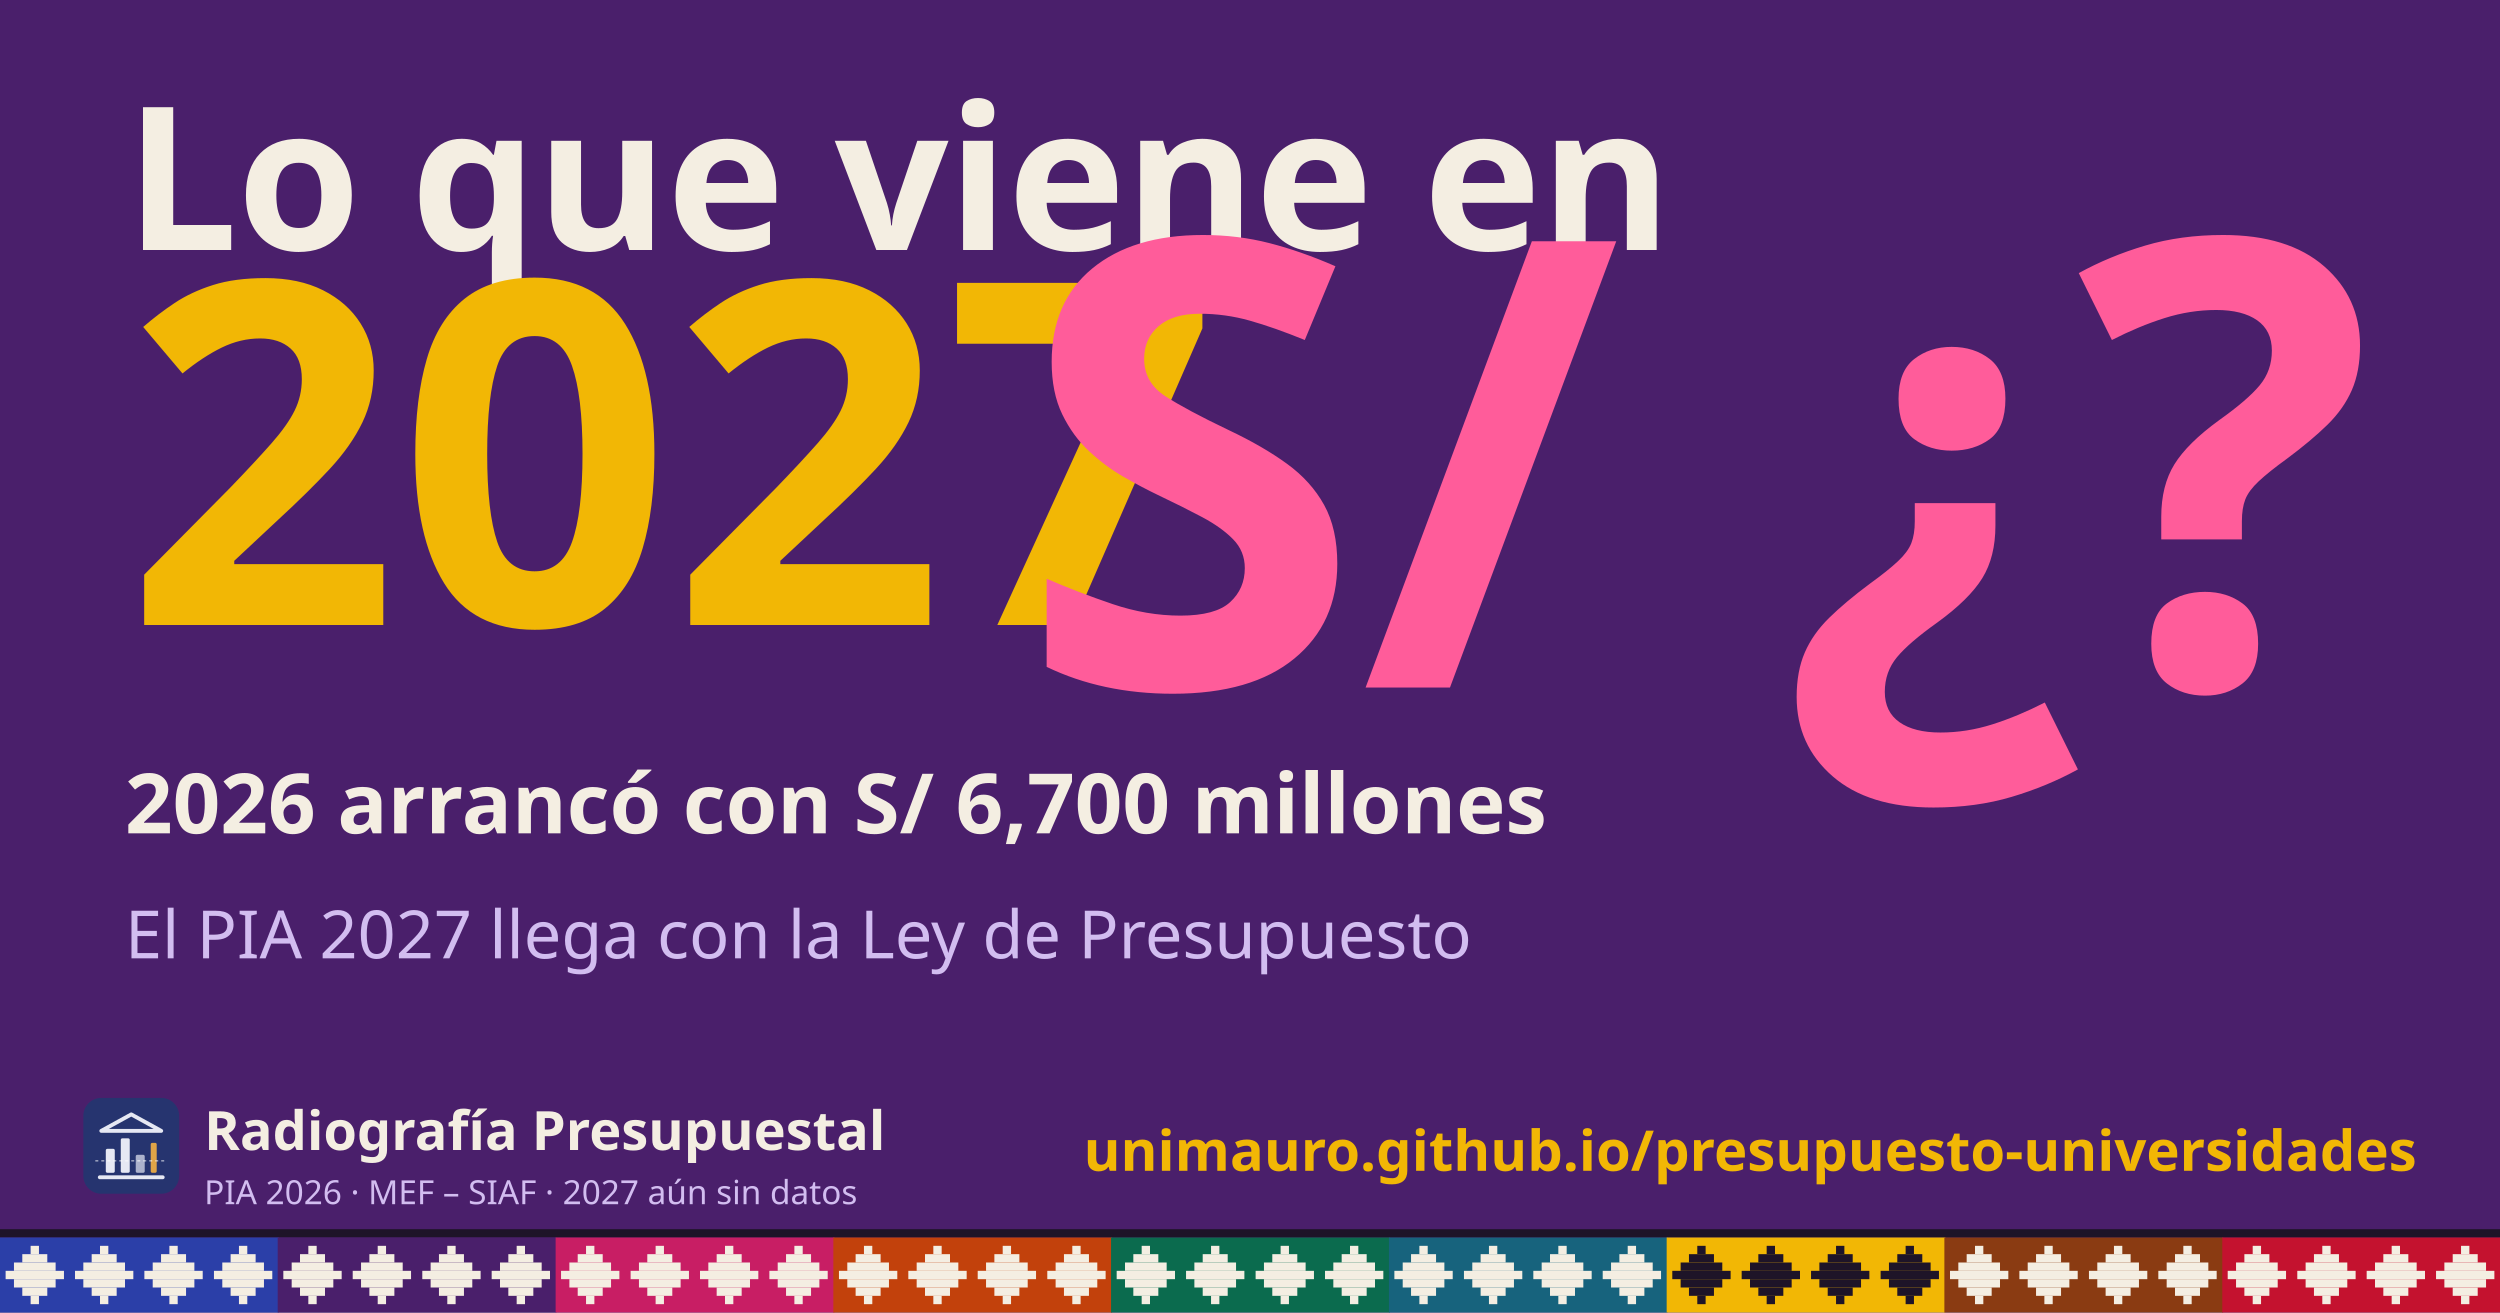
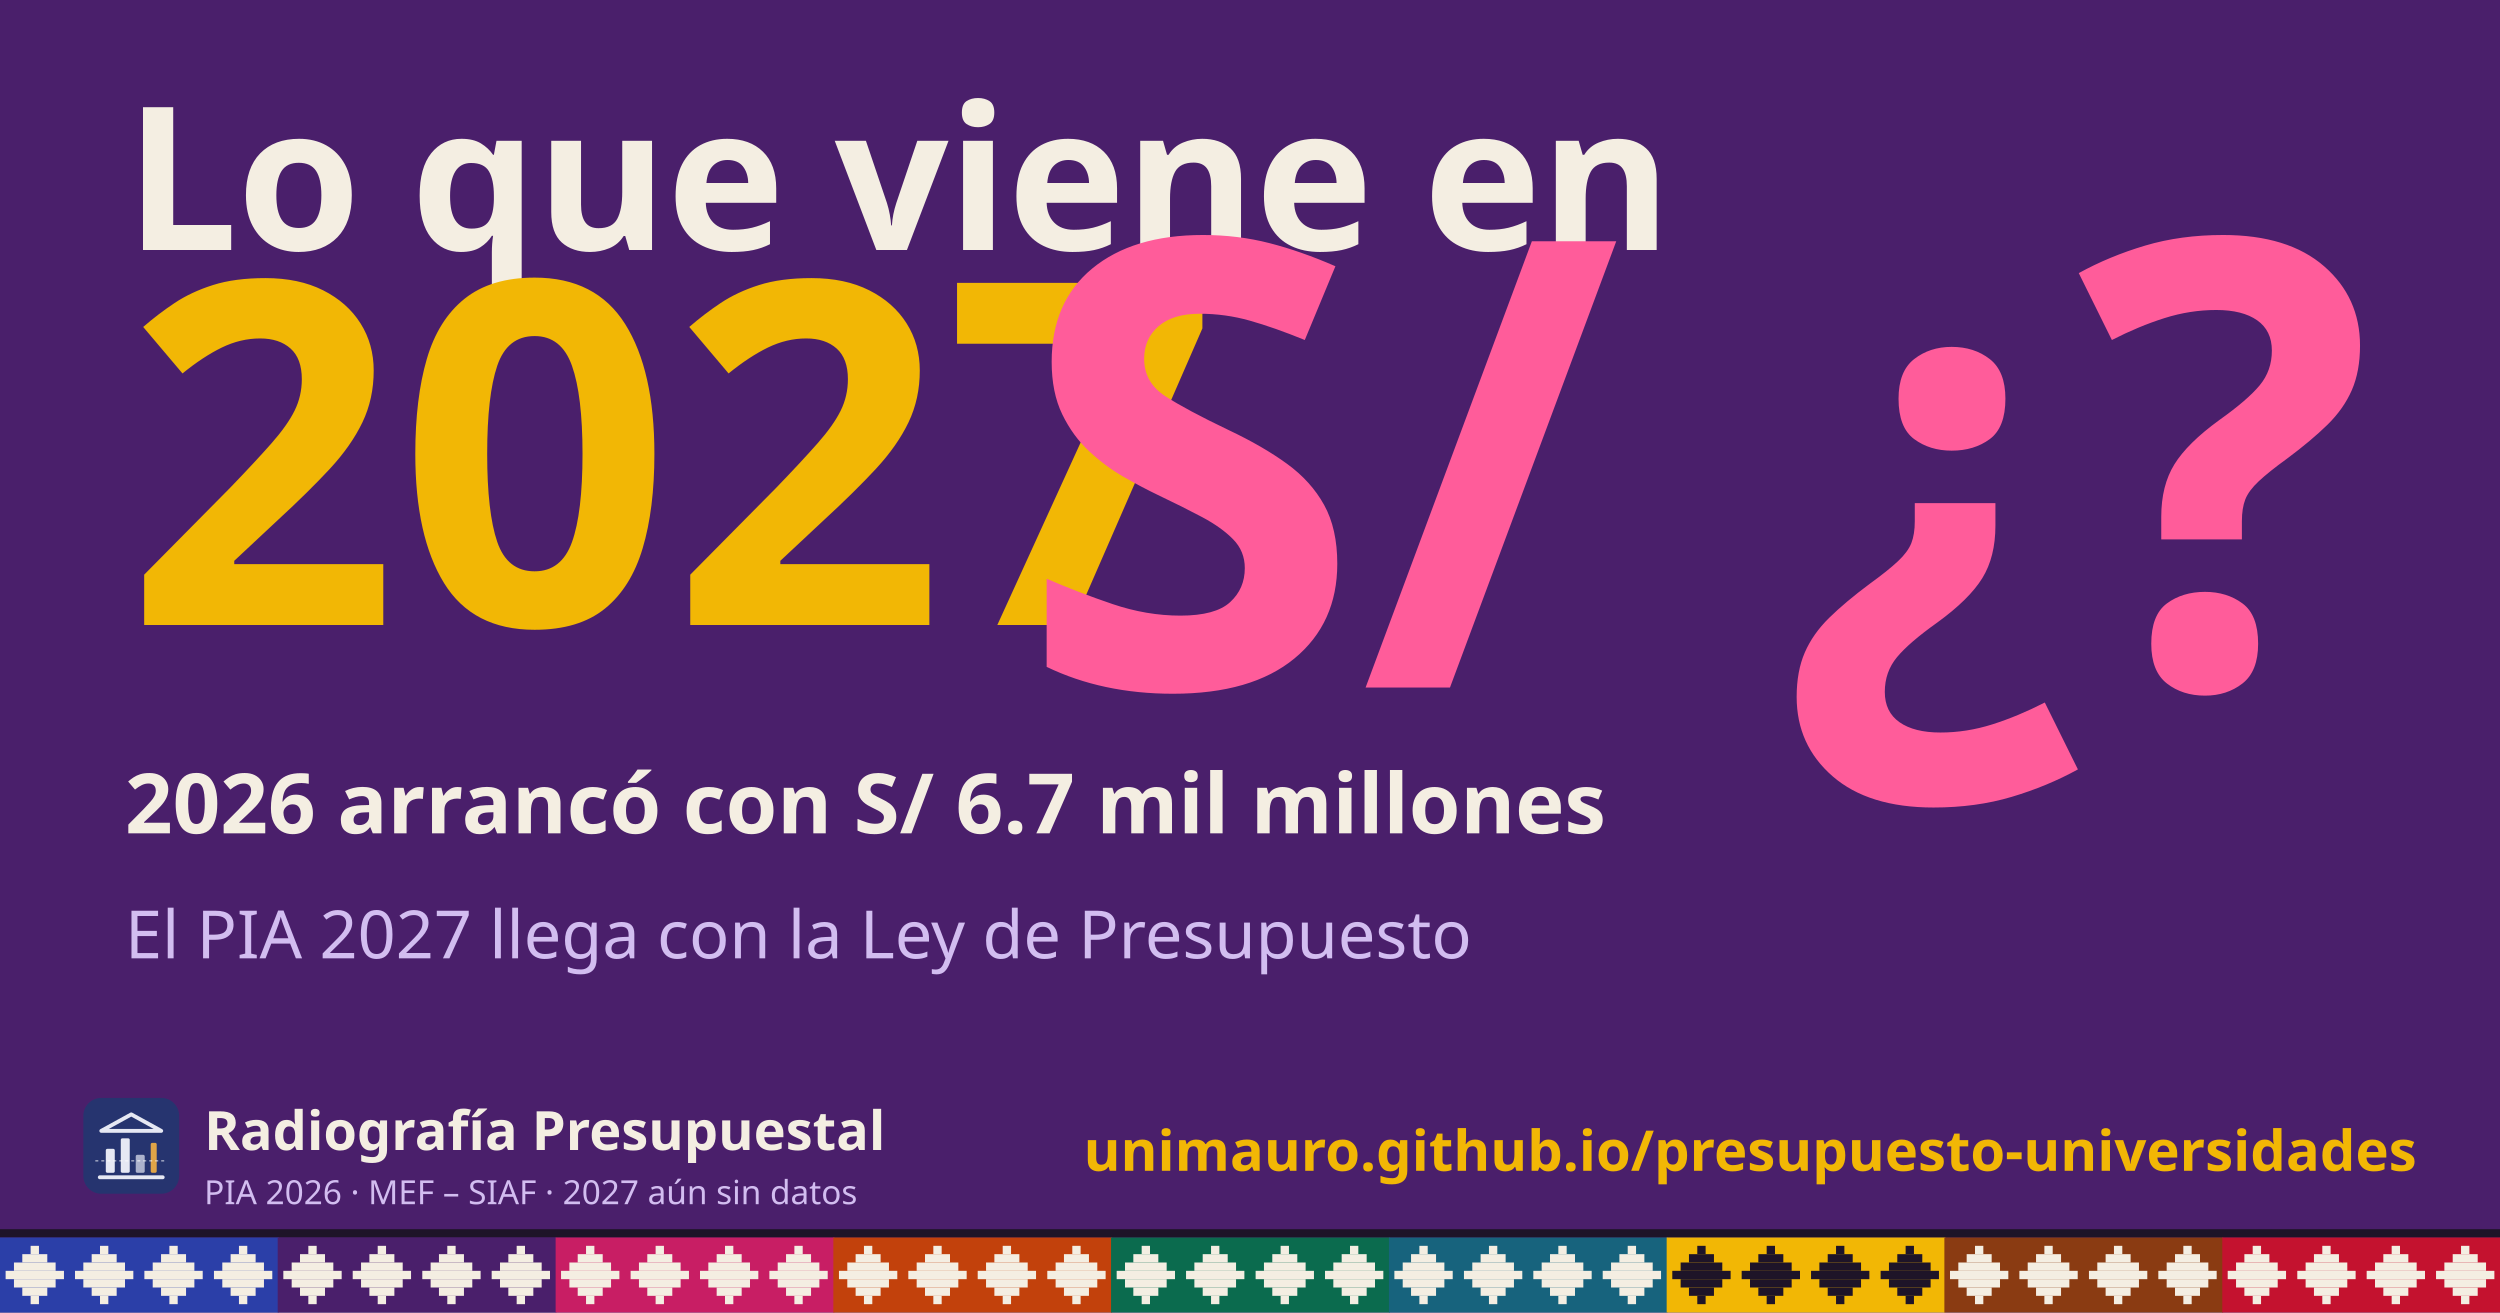
<svg xmlns="http://www.w3.org/2000/svg" width="1200" height="630" viewBox="0 0 1200 630">
  <rect width="1200" height="630" fill="#4A1F6B" />
  <text x="60" y="120" font-family="'Archivo ExtraCondensed', 'Archivo', 'Arial Narrow', sans-serif" font-size="96" font-weight="900" fill="#F4EEE2" text-anchor="start" letter-spacing="-0.5">Lo que viene en</text>
  <text x="60" y="300" font-family="'Archivo ExtraCondensed', 'Archivo', 'Arial Narrow', sans-serif" font-size="230" font-weight="900" fill="#F2B705" text-anchor="start" letter-spacing="-0.5">2027</text>
  <text x="1140" y="330" font-family="'Archivo ExtraCondensed', 'Archivo', 'Arial Narrow', sans-serif" font-size="300" font-weight="900" fill="#FF5C9A" text-anchor="end" letter-spacing="-0.5">S/ ¿?</text>
-   <text x="60" y="400" font-family="'Atkinson Hyperlegible Next', 'Atkinson Hyperlegible', sans-serif" font-size="40" font-weight="700" fill="#F4EEE2" text-anchor="start">2026 arrancó con S/ 6,700 millones</text>
+   <text x="60" y="400" font-family="'Atkinson Hyperlegible Next', 'Atkinson Hyperlegible', sans-serif" font-size="40" font-weight="700" fill="#F4EEE2" text-anchor="start">2026 arrancó con S/ 6.7 mil millones</text>
  <text x="60" y="460" font-family="'Atkinson Hyperlegible Next', 'Atkinson Hyperlegible', sans-serif" font-size="32" font-weight="400" fill="#D2BDF0" text-anchor="start">El PIA 2027 llega con la Ley de Presupuesto</text>
  <g transform="translate(40 527) scale(0.71875)">
    <rect width="64" height="64" rx="12" fill="#26346F" />
    <path d="M12 22 L32 11 L52 22 Z" fill="none" stroke="#E6E8F3" stroke-width="2.6" stroke-linejoin="round" />
    <rect x="15" y="34" width="6" height="16" rx="1" fill="#E6E8F3" />
    <rect x="25" y="27" width="6" height="23" rx="1" fill="#E6E8F3" />
    <rect x="35" y="38" width="6" height="12" rx="1" fill="#E6E8F3" opacity=".7" />
    <rect x="45" y="30" width="4" height="20" rx="1" fill="#E0A447" />
    <path d="M11 53 H53" stroke="#E6E8F3" stroke-width="2.6" stroke-linecap="round" />
    <path d="M8 42 H56" stroke="#FFFFFF" stroke-width="1" stroke-dasharray="2 2" opacity=".55" />
  </g>
  <text x="98" y="552" font-family="'Archivo ExtraCondensed', 'Archivo', 'Arial Narrow', sans-serif" font-size="26" font-weight="800" fill="#F4EEE2" text-anchor="start">Radiografía Presupuestal</text>
  <text x="98" y="578" font-family="'Atkinson Hyperlegible Next', 'Atkinson Hyperlegible', sans-serif" font-size="16" font-weight="400" fill="#D2BDF0" text-anchor="start">PIA 2026 · MEF – SIAF · 2027 aún sin datos</text>
  <text x="1160" y="562" font-family="'Atkinson Hyperlegible Next', 'Atkinson Hyperlegible', sans-serif" font-size="27" font-weight="700" fill="#F2B705" text-anchor="end">unimauro.github.io/presupuesto-universidades</text>
  <rect x="0" y="590" width="1200" height="4" fill="#1E1428" />
  <rect x="0.0" y="594" width="133.8" height="36" fill="#2B3FA8" />
  <rect x="14.7" y="598.0" width="4.0" height="4" fill="#F4EEE2" />
  <rect x="10.7" y="602.0" width="12.0" height="4" fill="#F4EEE2" />
  <rect x="6.7" y="606.0" width="20.0" height="4" fill="#F4EEE2" />
  <rect x="2.7" y="610.0" width="28.0" height="4" fill="#F4EEE2" />
  <rect x="6.7" y="614.0" width="20.0" height="4" fill="#F4EEE2" />
  <rect x="10.7" y="618.0" width="12.0" height="4" fill="#F4EEE2" />
  <rect x="14.7" y="622.0" width="4.0" height="4" fill="#F4EEE2" />
  <rect x="48.0" y="598.0" width="4.0" height="4" fill="#F4EEE2" />
  <rect x="44.0" y="602.0" width="12.0" height="4" fill="#F4EEE2" />
  <rect x="40.0" y="606.0" width="20.0" height="4" fill="#F4EEE2" />
  <rect x="36.0" y="610.0" width="28.0" height="4" fill="#F4EEE2" />
  <rect x="40.0" y="614.0" width="20.0" height="4" fill="#F4EEE2" />
  <rect x="44.0" y="618.0" width="12.0" height="4" fill="#F4EEE2" />
  <rect x="48.0" y="622.0" width="4.0" height="4" fill="#F4EEE2" />
  <rect x="81.3" y="598.0" width="4.0" height="4" fill="#F4EEE2" />
  <rect x="77.3" y="602.0" width="12.0" height="4" fill="#F4EEE2" />
  <rect x="73.3" y="606.0" width="20.0" height="4" fill="#F4EEE2" />
  <rect x="69.3" y="610.0" width="28.0" height="4" fill="#F4EEE2" />
  <rect x="73.3" y="614.0" width="20.0" height="4" fill="#F4EEE2" />
  <rect x="77.3" y="618.0" width="12.0" height="4" fill="#F4EEE2" />
  <rect x="81.3" y="622.0" width="4.0" height="4" fill="#F4EEE2" />
  <rect x="114.7" y="598.0" width="4.0" height="4" fill="#F4EEE2" />
  <rect x="110.7" y="602.0" width="12.0" height="4" fill="#F4EEE2" />
  <rect x="106.7" y="606.0" width="20.0" height="4" fill="#F4EEE2" />
  <rect x="102.7" y="610.0" width="28.0" height="4" fill="#F4EEE2" />
  <rect x="106.7" y="614.0" width="20.0" height="4" fill="#F4EEE2" />
  <rect x="110.7" y="618.0" width="12.0" height="4" fill="#F4EEE2" />
  <rect x="114.7" y="622.0" width="4.0" height="4" fill="#F4EEE2" />
  <rect x="133.3" y="594" width="133.8" height="36" fill="#4A1F6B" />
  <rect x="148.0" y="598.0" width="4.0" height="4" fill="#F4EEE2" />
  <rect x="144.0" y="602.0" width="12.0" height="4" fill="#F4EEE2" />
  <rect x="140.0" y="606.0" width="20.0" height="4" fill="#F4EEE2" />
  <rect x="136.0" y="610.0" width="28.0" height="4" fill="#F4EEE2" />
  <rect x="140.0" y="614.0" width="20.0" height="4" fill="#F4EEE2" />
  <rect x="144.0" y="618.0" width="12.0" height="4" fill="#F4EEE2" />
  <rect x="148.0" y="622.0" width="4.0" height="4" fill="#F4EEE2" />
  <rect x="181.3" y="598.0" width="4.0" height="4" fill="#F4EEE2" />
  <rect x="177.3" y="602.0" width="12.0" height="4" fill="#F4EEE2" />
  <rect x="173.3" y="606.0" width="20.0" height="4" fill="#F4EEE2" />
  <rect x="169.3" y="610.0" width="28.0" height="4" fill="#F4EEE2" />
  <rect x="173.3" y="614.0" width="20.0" height="4" fill="#F4EEE2" />
  <rect x="177.3" y="618.0" width="12.0" height="4" fill="#F4EEE2" />
  <rect x="181.3" y="622.0" width="4.0" height="4" fill="#F4EEE2" />
  <rect x="214.7" y="598.0" width="4.0" height="4" fill="#F4EEE2" />
  <rect x="210.7" y="602.0" width="12.0" height="4" fill="#F4EEE2" />
  <rect x="206.7" y="606.0" width="20.0" height="4" fill="#F4EEE2" />
  <rect x="202.7" y="610.0" width="28.0" height="4" fill="#F4EEE2" />
  <rect x="206.7" y="614.0" width="20.0" height="4" fill="#F4EEE2" />
  <rect x="210.7" y="618.0" width="12.0" height="4" fill="#F4EEE2" />
  <rect x="214.7" y="622.0" width="4.0" height="4" fill="#F4EEE2" />
  <rect x="248.0" y="598.0" width="4.0" height="4" fill="#F4EEE2" />
  <rect x="244.0" y="602.0" width="12.0" height="4" fill="#F4EEE2" />
  <rect x="240.0" y="606.0" width="20.0" height="4" fill="#F4EEE2" />
  <rect x="236.0" y="610.0" width="28.0" height="4" fill="#F4EEE2" />
  <rect x="240.0" y="614.0" width="20.0" height="4" fill="#F4EEE2" />
  <rect x="244.0" y="618.0" width="12.0" height="4" fill="#F4EEE2" />
  <rect x="248.0" y="622.0" width="4.0" height="4" fill="#F4EEE2" />
  <rect x="266.7" y="594" width="133.8" height="36" fill="#C81E64" />
  <rect x="281.3" y="598.0" width="4.0" height="4" fill="#F4EEE2" />
  <rect x="277.3" y="602.0" width="12.0" height="4" fill="#F4EEE2" />
  <rect x="273.3" y="606.0" width="20.0" height="4" fill="#F4EEE2" />
  <rect x="269.3" y="610.0" width="28.0" height="4" fill="#F4EEE2" />
  <rect x="273.3" y="614.0" width="20.0" height="4" fill="#F4EEE2" />
  <rect x="277.3" y="618.0" width="12.0" height="4" fill="#F4EEE2" />
  <rect x="281.3" y="622.0" width="4.0" height="4" fill="#F4EEE2" />
  <rect x="314.7" y="598.0" width="4.0" height="4" fill="#F4EEE2" />
  <rect x="310.7" y="602.0" width="12.0" height="4" fill="#F4EEE2" />
  <rect x="306.7" y="606.0" width="20.0" height="4" fill="#F4EEE2" />
  <rect x="302.7" y="610.0" width="28.0" height="4" fill="#F4EEE2" />
  <rect x="306.7" y="614.0" width="20.0" height="4" fill="#F4EEE2" />
  <rect x="310.7" y="618.0" width="12.0" height="4" fill="#F4EEE2" />
  <rect x="314.7" y="622.0" width="4.0" height="4" fill="#F4EEE2" />
  <rect x="348.0" y="598.0" width="4.0" height="4" fill="#F4EEE2" />
  <rect x="344.0" y="602.0" width="12.0" height="4" fill="#F4EEE2" />
  <rect x="340.0" y="606.0" width="20.0" height="4" fill="#F4EEE2" />
  <rect x="336.0" y="610.0" width="28.0" height="4" fill="#F4EEE2" />
  <rect x="340.0" y="614.0" width="20.0" height="4" fill="#F4EEE2" />
  <rect x="344.0" y="618.0" width="12.0" height="4" fill="#F4EEE2" />
  <rect x="348.0" y="622.0" width="4.0" height="4" fill="#F4EEE2" />
  <rect x="381.3" y="598.0" width="4.0" height="4" fill="#F4EEE2" />
  <rect x="377.3" y="602.0" width="12.0" height="4" fill="#F4EEE2" />
  <rect x="373.3" y="606.0" width="20.0" height="4" fill="#F4EEE2" />
  <rect x="369.3" y="610.0" width="28.0" height="4" fill="#F4EEE2" />
  <rect x="373.3" y="614.0" width="20.0" height="4" fill="#F4EEE2" />
  <rect x="377.3" y="618.0" width="12.0" height="4" fill="#F4EEE2" />
  <rect x="381.3" y="622.0" width="4.0" height="4" fill="#F4EEE2" />
  <rect x="400.0" y="594" width="133.8" height="36" fill="#C2410C" />
  <rect x="414.7" y="598.0" width="4.0" height="4" fill="#F4EEE2" />
  <rect x="410.7" y="602.0" width="12.0" height="4" fill="#F4EEE2" />
  <rect x="406.7" y="606.0" width="20.0" height="4" fill="#F4EEE2" />
  <rect x="402.7" y="610.0" width="28.0" height="4" fill="#F4EEE2" />
  <rect x="406.7" y="614.0" width="20.0" height="4" fill="#F4EEE2" />
  <rect x="410.7" y="618.0" width="12.0" height="4" fill="#F4EEE2" />
  <rect x="414.7" y="622.0" width="4.0" height="4" fill="#F4EEE2" />
  <rect x="448.0" y="598.0" width="4.0" height="4" fill="#F4EEE2" />
  <rect x="444.0" y="602.0" width="12.0" height="4" fill="#F4EEE2" />
  <rect x="440.0" y="606.0" width="20.0" height="4" fill="#F4EEE2" />
  <rect x="436.0" y="610.0" width="28.0" height="4" fill="#F4EEE2" />
  <rect x="440.0" y="614.0" width="20.0" height="4" fill="#F4EEE2" />
  <rect x="444.0" y="618.0" width="12.0" height="4" fill="#F4EEE2" />
  <rect x="448.0" y="622.0" width="4.0" height="4" fill="#F4EEE2" />
  <rect x="481.3" y="598.0" width="4.0" height="4" fill="#F4EEE2" />
  <rect x="477.3" y="602.0" width="12.0" height="4" fill="#F4EEE2" />
  <rect x="473.3" y="606.0" width="20.0" height="4" fill="#F4EEE2" />
  <rect x="469.3" y="610.0" width="28.0" height="4" fill="#F4EEE2" />
  <rect x="473.3" y="614.0" width="20.0" height="4" fill="#F4EEE2" />
  <rect x="477.3" y="618.0" width="12.0" height="4" fill="#F4EEE2" />
  <rect x="481.3" y="622.0" width="4.0" height="4" fill="#F4EEE2" />
  <rect x="514.7" y="598.0" width="4.0" height="4" fill="#F4EEE2" />
  <rect x="510.7" y="602.0" width="12.0" height="4" fill="#F4EEE2" />
  <rect x="506.7" y="606.0" width="20.0" height="4" fill="#F4EEE2" />
  <rect x="502.7" y="610.0" width="28.0" height="4" fill="#F4EEE2" />
  <rect x="506.7" y="614.0" width="20.0" height="4" fill="#F4EEE2" />
  <rect x="510.7" y="618.0" width="12.0" height="4" fill="#F4EEE2" />
  <rect x="514.7" y="622.0" width="4.0" height="4" fill="#F4EEE2" />
  <rect x="533.3" y="594" width="133.8" height="36" fill="#0B6B4E" />
  <rect x="548.0" y="598.0" width="4.0" height="4" fill="#F4EEE2" />
  <rect x="544.0" y="602.0" width="12.0" height="4" fill="#F4EEE2" />
  <rect x="540.0" y="606.0" width="20.0" height="4" fill="#F4EEE2" />
  <rect x="536.0" y="610.0" width="28.0" height="4" fill="#F4EEE2" />
  <rect x="540.0" y="614.0" width="20.0" height="4" fill="#F4EEE2" />
  <rect x="544.0" y="618.0" width="12.0" height="4" fill="#F4EEE2" />
  <rect x="548.0" y="622.0" width="4.0" height="4" fill="#F4EEE2" />
  <rect x="581.3" y="598.0" width="4.0" height="4" fill="#F4EEE2" />
  <rect x="577.3" y="602.0" width="12.0" height="4" fill="#F4EEE2" />
  <rect x="573.3" y="606.0" width="20.0" height="4" fill="#F4EEE2" />
  <rect x="569.3" y="610.0" width="28.0" height="4" fill="#F4EEE2" />
  <rect x="573.3" y="614.0" width="20.0" height="4" fill="#F4EEE2" />
  <rect x="577.3" y="618.0" width="12.0" height="4" fill="#F4EEE2" />
  <rect x="581.3" y="622.0" width="4.0" height="4" fill="#F4EEE2" />
  <rect x="614.7" y="598.0" width="4.0" height="4" fill="#F4EEE2" />
  <rect x="610.7" y="602.0" width="12.0" height="4" fill="#F4EEE2" />
  <rect x="606.7" y="606.0" width="20.0" height="4" fill="#F4EEE2" />
  <rect x="602.7" y="610.0" width="28.0" height="4" fill="#F4EEE2" />
  <rect x="606.7" y="614.0" width="20.0" height="4" fill="#F4EEE2" />
  <rect x="610.7" y="618.0" width="12.0" height="4" fill="#F4EEE2" />
  <rect x="614.7" y="622.0" width="4.0" height="4" fill="#F4EEE2" />
  <rect x="648.0" y="598.0" width="4.0" height="4" fill="#F4EEE2" />
  <rect x="644.0" y="602.0" width="12.0" height="4" fill="#F4EEE2" />
  <rect x="640.0" y="606.0" width="20.0" height="4" fill="#F4EEE2" />
  <rect x="636.0" y="610.0" width="28.0" height="4" fill="#F4EEE2" />
  <rect x="640.0" y="614.0" width="20.0" height="4" fill="#F4EEE2" />
  <rect x="644.0" y="618.0" width="12.0" height="4" fill="#F4EEE2" />
  <rect x="648.0" y="622.0" width="4.0" height="4" fill="#F4EEE2" />
  <rect x="666.7" y="594" width="133.8" height="36" fill="#17637D" />
  <rect x="681.3" y="598.0" width="4.0" height="4" fill="#F4EEE2" />
  <rect x="677.3" y="602.0" width="12.0" height="4" fill="#F4EEE2" />
  <rect x="673.3" y="606.0" width="20.0" height="4" fill="#F4EEE2" />
  <rect x="669.3" y="610.0" width="28.0" height="4" fill="#F4EEE2" />
  <rect x="673.3" y="614.0" width="20.0" height="4" fill="#F4EEE2" />
  <rect x="677.3" y="618.0" width="12.0" height="4" fill="#F4EEE2" />
  <rect x="681.3" y="622.0" width="4.0" height="4" fill="#F4EEE2" />
  <rect x="714.7" y="598.0" width="4.0" height="4" fill="#F4EEE2" />
  <rect x="710.7" y="602.0" width="12.0" height="4" fill="#F4EEE2" />
  <rect x="706.7" y="606.0" width="20.0" height="4" fill="#F4EEE2" />
  <rect x="702.7" y="610.0" width="28.0" height="4" fill="#F4EEE2" />
  <rect x="706.7" y="614.0" width="20.0" height="4" fill="#F4EEE2" />
  <rect x="710.7" y="618.0" width="12.0" height="4" fill="#F4EEE2" />
  <rect x="714.7" y="622.0" width="4.0" height="4" fill="#F4EEE2" />
  <rect x="748.0" y="598.0" width="4.0" height="4" fill="#F4EEE2" />
  <rect x="744.0" y="602.0" width="12.0" height="4" fill="#F4EEE2" />
  <rect x="740.0" y="606.0" width="20.0" height="4" fill="#F4EEE2" />
  <rect x="736.0" y="610.0" width="28.0" height="4" fill="#F4EEE2" />
  <rect x="740.0" y="614.0" width="20.0" height="4" fill="#F4EEE2" />
  <rect x="744.0" y="618.0" width="12.0" height="4" fill="#F4EEE2" />
  <rect x="748.0" y="622.0" width="4.0" height="4" fill="#F4EEE2" />
  <rect x="781.3" y="598.0" width="4.0" height="4" fill="#F4EEE2" />
  <rect x="777.3" y="602.0" width="12.0" height="4" fill="#F4EEE2" />
  <rect x="773.3" y="606.0" width="20.0" height="4" fill="#F4EEE2" />
  <rect x="769.3" y="610.0" width="28.0" height="4" fill="#F4EEE2" />
  <rect x="773.3" y="614.0" width="20.0" height="4" fill="#F4EEE2" />
  <rect x="777.3" y="618.0" width="12.0" height="4" fill="#F4EEE2" />
  <rect x="781.3" y="622.0" width="4.0" height="4" fill="#F4EEE2" />
  <rect x="800.0" y="594" width="133.8" height="36" fill="#F2B705" />
  <rect x="814.7" y="598.0" width="4.0" height="4" fill="#1E1428" />
  <rect x="810.7" y="602.0" width="12.0" height="4" fill="#1E1428" />
  <rect x="806.7" y="606.0" width="20.0" height="4" fill="#1E1428" />
  <rect x="802.7" y="610.0" width="28.0" height="4" fill="#1E1428" />
  <rect x="806.7" y="614.0" width="20.0" height="4" fill="#1E1428" />
  <rect x="810.7" y="618.0" width="12.0" height="4" fill="#1E1428" />
  <rect x="814.7" y="622.0" width="4.0" height="4" fill="#1E1428" />
  <rect x="848.0" y="598.0" width="4.0" height="4" fill="#1E1428" />
  <rect x="844.0" y="602.0" width="12.0" height="4" fill="#1E1428" />
  <rect x="840.0" y="606.0" width="20.0" height="4" fill="#1E1428" />
  <rect x="836.0" y="610.0" width="28.0" height="4" fill="#1E1428" />
  <rect x="840.0" y="614.0" width="20.0" height="4" fill="#1E1428" />
  <rect x="844.0" y="618.0" width="12.0" height="4" fill="#1E1428" />
  <rect x="848.0" y="622.0" width="4.0" height="4" fill="#1E1428" />
  <rect x="881.3" y="598.0" width="4.0" height="4" fill="#1E1428" />
  <rect x="877.3" y="602.0" width="12.0" height="4" fill="#1E1428" />
  <rect x="873.3" y="606.0" width="20.0" height="4" fill="#1E1428" />
  <rect x="869.3" y="610.0" width="28.0" height="4" fill="#1E1428" />
  <rect x="873.3" y="614.0" width="20.0" height="4" fill="#1E1428" />
  <rect x="877.3" y="618.0" width="12.0" height="4" fill="#1E1428" />
  <rect x="881.3" y="622.0" width="4.0" height="4" fill="#1E1428" />
  <rect x="914.7" y="598.0" width="4.0" height="4" fill="#1E1428" />
  <rect x="910.7" y="602.0" width="12.0" height="4" fill="#1E1428" />
  <rect x="906.7" y="606.0" width="20.0" height="4" fill="#1E1428" />
  <rect x="902.7" y="610.0" width="28.0" height="4" fill="#1E1428" />
  <rect x="906.7" y="614.0" width="20.0" height="4" fill="#1E1428" />
  <rect x="910.7" y="618.0" width="12.0" height="4" fill="#1E1428" />
  <rect x="914.7" y="622.0" width="4.0" height="4" fill="#1E1428" />
  <rect x="933.3" y="594" width="133.8" height="36" fill="#8A3B12" />
  <rect x="948.0" y="598.0" width="4.0" height="4" fill="#F4EEE2" />
  <rect x="944.0" y="602.0" width="12.0" height="4" fill="#F4EEE2" />
  <rect x="940.0" y="606.0" width="20.0" height="4" fill="#F4EEE2" />
  <rect x="936.0" y="610.0" width="28.0" height="4" fill="#F4EEE2" />
  <rect x="940.0" y="614.0" width="20.0" height="4" fill="#F4EEE2" />
  <rect x="944.0" y="618.0" width="12.0" height="4" fill="#F4EEE2" />
  <rect x="948.0" y="622.0" width="4.0" height="4" fill="#F4EEE2" />
  <rect x="981.3" y="598.0" width="4.0" height="4" fill="#F4EEE2" />
  <rect x="977.3" y="602.0" width="12.0" height="4" fill="#F4EEE2" />
  <rect x="973.3" y="606.0" width="20.0" height="4" fill="#F4EEE2" />
  <rect x="969.3" y="610.0" width="28.0" height="4" fill="#F4EEE2" />
  <rect x="973.3" y="614.0" width="20.0" height="4" fill="#F4EEE2" />
  <rect x="977.3" y="618.0" width="12.0" height="4" fill="#F4EEE2" />
  <rect x="981.3" y="622.0" width="4.0" height="4" fill="#F4EEE2" />
  <rect x="1014.7" y="598.0" width="4.0" height="4" fill="#F4EEE2" />
  <rect x="1010.7" y="602.0" width="12.0" height="4" fill="#F4EEE2" />
  <rect x="1006.7" y="606.0" width="20.0" height="4" fill="#F4EEE2" />
  <rect x="1002.7" y="610.0" width="28.0" height="4" fill="#F4EEE2" />
  <rect x="1006.7" y="614.0" width="20.0" height="4" fill="#F4EEE2" />
  <rect x="1010.7" y="618.0" width="12.0" height="4" fill="#F4EEE2" />
  <rect x="1014.7" y="622.0" width="4.0" height="4" fill="#F4EEE2" />
  <rect x="1048.0" y="598.0" width="4.0" height="4" fill="#F4EEE2" />
  <rect x="1044.0" y="602.0" width="12.0" height="4" fill="#F4EEE2" />
  <rect x="1040.0" y="606.0" width="20.0" height="4" fill="#F4EEE2" />
  <rect x="1036.0" y="610.0" width="28.0" height="4" fill="#F4EEE2" />
  <rect x="1040.0" y="614.0" width="20.0" height="4" fill="#F4EEE2" />
  <rect x="1044.0" y="618.0" width="12.0" height="4" fill="#F4EEE2" />
  <rect x="1048.0" y="622.0" width="4.0" height="4" fill="#F4EEE2" />
  <rect x="1066.7" y="594" width="133.8" height="36" fill="#C4122F" />
  <rect x="1081.3" y="598.0" width="4.0" height="4" fill="#F4EEE2" />
  <rect x="1077.3" y="602.0" width="12.0" height="4" fill="#F4EEE2" />
  <rect x="1073.3" y="606.0" width="20.0" height="4" fill="#F4EEE2" />
  <rect x="1069.3" y="610.0" width="28.0" height="4" fill="#F4EEE2" />
  <rect x="1073.3" y="614.0" width="20.0" height="4" fill="#F4EEE2" />
  <rect x="1077.3" y="618.0" width="12.0" height="4" fill="#F4EEE2" />
  <rect x="1081.3" y="622.0" width="4.0" height="4" fill="#F4EEE2" />
  <rect x="1114.7" y="598.0" width="4.0" height="4" fill="#F4EEE2" />
  <rect x="1110.7" y="602.0" width="12.0" height="4" fill="#F4EEE2" />
  <rect x="1106.7" y="606.0" width="20.0" height="4" fill="#F4EEE2" />
  <rect x="1102.7" y="610.0" width="28.0" height="4" fill="#F4EEE2" />
  <rect x="1106.7" y="614.0" width="20.0" height="4" fill="#F4EEE2" />
  <rect x="1110.7" y="618.0" width="12.0" height="4" fill="#F4EEE2" />
  <rect x="1114.7" y="622.0" width="4.0" height="4" fill="#F4EEE2" />
  <rect x="1148.0" y="598.0" width="4.0" height="4" fill="#F4EEE2" />
  <rect x="1144.0" y="602.0" width="12.0" height="4" fill="#F4EEE2" />
  <rect x="1140.0" y="606.0" width="20.0" height="4" fill="#F4EEE2" />
  <rect x="1136.0" y="610.0" width="28.0" height="4" fill="#F4EEE2" />
  <rect x="1140.0" y="614.0" width="20.0" height="4" fill="#F4EEE2" />
  <rect x="1144.0" y="618.0" width="12.0" height="4" fill="#F4EEE2" />
  <rect x="1148.0" y="622.0" width="4.0" height="4" fill="#F4EEE2" />
  <rect x="1181.3" y="598.0" width="4.0" height="4" fill="#F4EEE2" />
  <rect x="1177.3" y="602.0" width="12.0" height="4" fill="#F4EEE2" />
  <rect x="1173.3" y="606.0" width="20.0" height="4" fill="#F4EEE2" />
  <rect x="1169.3" y="610.0" width="28.0" height="4" fill="#F4EEE2" />
  <rect x="1173.3" y="614.0" width="20.0" height="4" fill="#F4EEE2" />
  <rect x="1177.3" y="618.0" width="12.0" height="4" fill="#F4EEE2" />
  <rect x="1181.3" y="622.0" width="4.0" height="4" fill="#F4EEE2" />
</svg>
